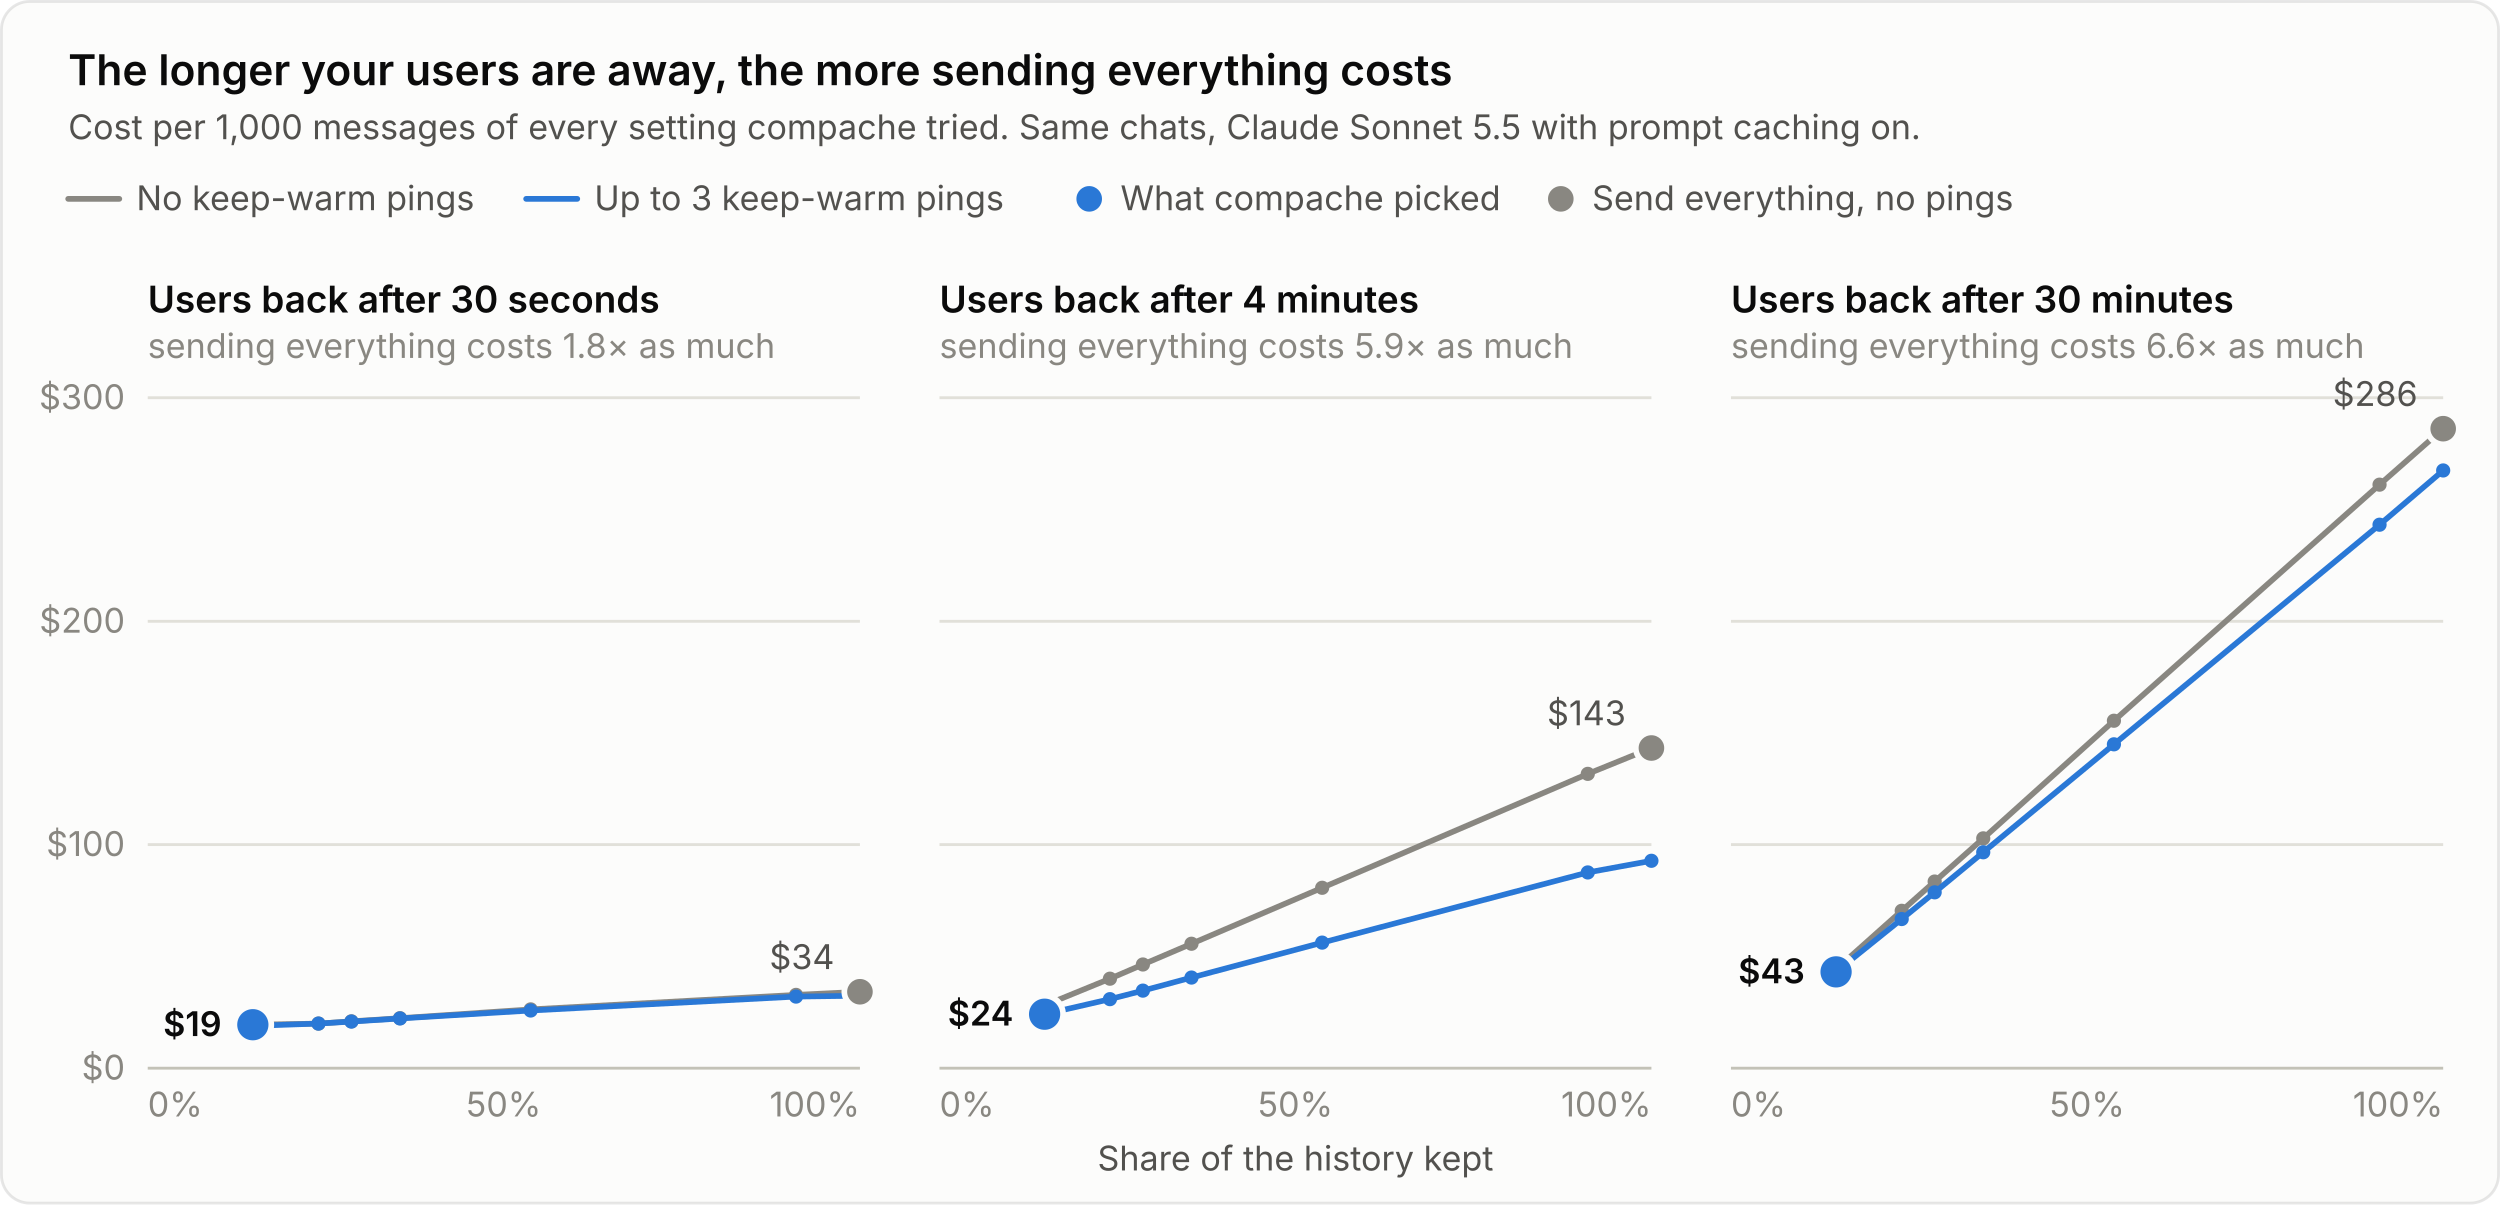
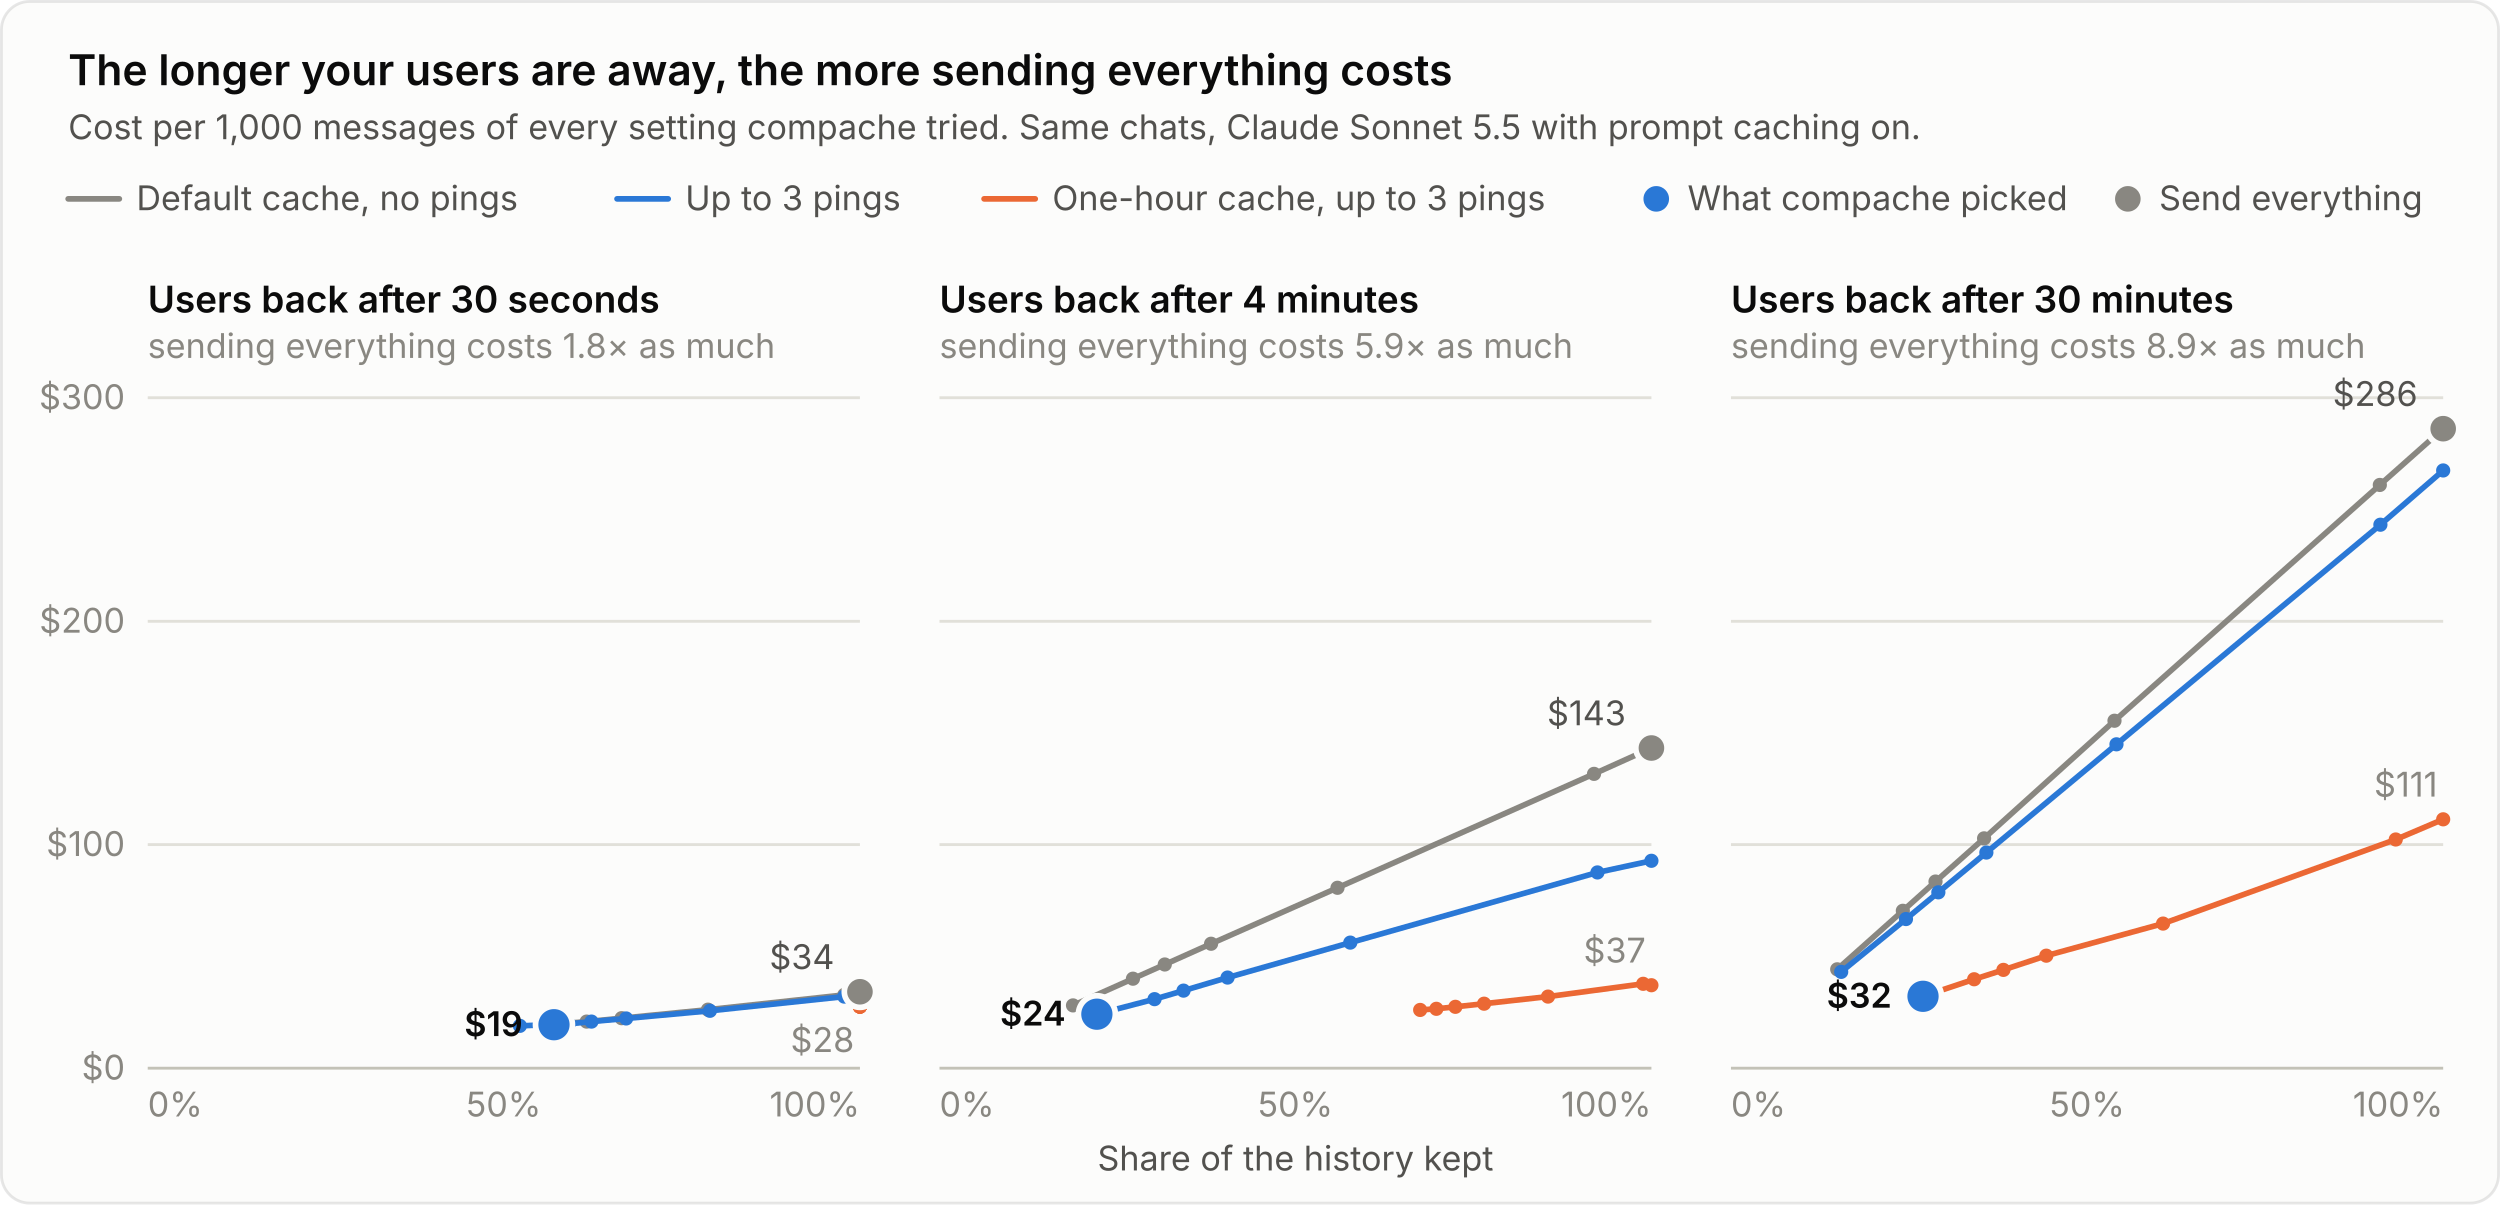
<svg xmlns="http://www.w3.org/2000/svg" width="880" height="424" viewBox="0 0 880 424" role="img" aria-labelledby="t d">
  <style>
text{font-family:system-ui,-apple-system,"Segoe UI",sans-serif;font-size:12px;fill:#0b0b0b}
.surface{fill:#fcfcfb;stroke:rgba(11,11,11,.1)}
.t2{fill:#52514e}.tm{fill:#898781}.b{font-weight:600}.h{font-size:13px;font-weight:600}.big{font-size:15px;font-weight:600}
.grid{stroke:#e1e0d9}.axis{stroke:#c3c2b7}.box{fill:none;stroke:#c3c2b7}
.c{fill:#2a78d6}.cs{stroke:#2a78d6}.n{fill:#898781}.ns{stroke:#898781}.o{fill:#eb6834}.os{stroke:#eb6834}
.cell{fill:#e1e0d9}.ring{stroke:#fcfcfb;stroke-width:2}.line{fill:none;stroke-width:2;stroke-linecap:round;stroke-linejoin:round}
.arc{fill:none;stroke-width:1.75;stroke-linecap:round}
@media (prefers-color-scheme:dark){
text{fill:#f0efec}.surface{fill:#1a1a19;stroke:rgba(255,255,255,.1)}.t2{fill:#c3c2b7}
.grid{stroke:#2c2c2a}.axis{stroke:#383835}.box{stroke:#52514e}
.c{fill:#3987e5}.cs{stroke:#3987e5}.o{fill:#d95926}.os{stroke:#d95926}
.cell{fill:#383835}.ring{stroke:#1a1a19}
}
</style>
  <rect class="surface" x=".5" y=".5" width="879" height="423" rx="10" />
  <text x="24.0" y="30.0" class="big">The longer your users are away, the more sending everything costs</text>
  <text x="24.0" y="49.0" class="t2">Cost per 1,000 messages of every setting compache tried. Same chats, Claude Sonnet 5.5 with prompt caching on.</text>
  <line class="line ns" x1="24" x2="42" y1="70" y2="70" />
-   <text x="48.0" y="74.0" class="t2">No keep-warm pings</text>
-   <line class="line cs" x1="185.2" x2="203.2" y1="70" y2="70" />
-   <text x="209.2" y="74.0" class="t2">Up to 3 keep-warm pings</text>
-   <circle class="c ring" cx="383.4" cy="70" r="5.5" />
-   <text x="394.4" y="74.0" class="t2">What compache picked</text>
-   <circle class="n ring" cx="549.4" cy="70" r="5.5" />
-   <text x="560.4" y="74.0" class="t2">Send everything, no pings</text>
+   <text x="48.0" y="74.0" class="t2">Default cache, no pings</text>
+   <line class="line cs" x1="217.2" x2="235.2" y1="70" y2="70" />
+   <text x="241.2" y="74.0" class="t2">Up to 3 pings</text>
+   <line class="line os" x1="346.4" x2="364.4" y1="70" y2="70" />
+   <text x="370.4" y="74.0" class="t2">One-hour cache, up to 3 pings</text>
+   <circle class="c ring" cx="583.0" cy="70" r="5.5" />
+   <text x="594.0" y="74.0" class="t2">What compache picked</text>
+   <circle class="n ring" cx="749.0" cy="70" r="5.5" />
+   <text x="760.0" y="74.0" class="t2">Send everything</text>
  <text x="52.0" y="110.0" class="h">Users back after 30 seconds</text>
  <text x="52.0" y="126.0" class="tm">sending everything costs 1.8× as much</text>
  <line class="axis" x1="52.0" x2="302.7" y1="376.0" y2="376.0" />
  <text x="44.0" y="380.0" class="tm" text-anchor="end">$0</text>
  <line class="grid" x1="52.0" x2="302.7" y1="297.3" y2="297.3" />
  <text x="44.0" y="301.3" class="tm" text-anchor="end">$100</text>
  <line class="grid" x1="52.0" x2="302.7" y1="218.7" y2="218.7" />
  <text x="44.0" y="222.7" class="tm" text-anchor="end">$200</text>
  <line class="grid" x1="52.0" x2="302.7" y1="140.0" y2="140.0" />
  <text x="44.0" y="144.0" class="tm" text-anchor="end">$300</text>
  <text x="52.0" y="393.0" class="tm">0%</text>
  <text x="177.3" y="393.0" class="tm" text-anchor="middle">50%</text>
  <text x="302.7" y="393.0" class="tm" text-anchor="end">100%</text>
-   <path class="line ns" d="M89.0,360.7 L112.1,360.3 L123.7,359.5 L140.8,358.4 L186.8,355.3 L280.2,350.2 L302.7,349.1" />
-   <circle class="n" cx="89.0" cy="360.7" r="2.5" />
-   <circle class="n" cx="112.1" cy="360.3" r="2.5" />
-   <circle class="n" cx="123.7" cy="359.5" r="2.5" />
-   <circle class="n" cx="140.8" cy="358.4" r="2.5" />
-   <circle class="n" cx="186.8" cy="355.3" r="2.5" />
-   <circle class="n" cx="280.2" cy="350.2" r="2.5" />
+   <path class="line ns" d="M195.0,360.7 L198.2,360.3 L206.5,359.6 L218.8,358.4 L249.2,355.4 L297.2,350.2 L302.7,349.1" />
+   <circle class="n" cx="195.0" cy="360.7" r="2.5" />
+   <circle class="n" cx="198.2" cy="360.3" r="2.5" />
+   <circle class="n" cx="206.5" cy="359.6" r="2.5" />
+   <circle class="n" cx="218.8" cy="358.4" r="2.5" />
+   <circle class="n" cx="249.2" cy="355.4" r="2.5" />
+   <circle class="n" cx="297.2" cy="350.2" r="2.5" />
  <circle class="n" cx="302.7" cy="349.1" r="2.5" />
-   <path class="line cs" d="M89.0,361.1 L112.1,360.3 L123.7,359.6 L140.8,358.5 L186.8,355.7 L280.2,350.8 L302.7,350.5" />
-   <circle class="c" cx="89.0" cy="361.1" r="2.5" />
-   <circle class="c" cx="112.1" cy="360.3" r="2.5" />
-   <circle class="c" cx="123.7" cy="359.6" r="2.5" />
-   <circle class="c" cx="140.8" cy="358.5" r="2.5" />
-   <circle class="c" cx="186.8" cy="355.7" r="2.5" />
-   <circle class="c" cx="280.2" cy="350.8" r="2.5" />
+   <path class="line cs" d="M183.0,361.1 L200.2,360.4 L208.2,359.6 L220.4,358.5 L249.9,355.8 L297.2,350.8 L302.7,350.5" />
+   <circle class="c" cx="183.0" cy="361.1" r="2.5" />
+   <circle class="c" cx="200.2" cy="360.4" r="2.5" />
+   <circle class="c" cx="208.2" cy="359.6" r="2.5" />
+   <circle class="c" cx="220.4" cy="358.5" r="2.5" />
+   <circle class="c" cx="249.9" cy="355.8" r="2.5" />
+   <circle class="c" cx="297.2" cy="350.8" r="2.5" />
  <circle class="c" cx="302.7" cy="350.5" r="2.5" />
+   <path class="line os" d="M302.7,354.3 L302.7,354.3 L302.7,354.3 L302.7,354.3 L302.7,354.3 L302.7,354.3 L302.7,354.3" />
+   <circle class="o" cx="302.7" cy="354.3" r="2.5" />
+   <circle class="o" cx="302.7" cy="354.3" r="2.5" />
+   <circle class="o" cx="302.7" cy="354.3" r="2.5" />
+   <circle class="o" cx="302.7" cy="354.3" r="2.5" />
+   <circle class="o" cx="302.7" cy="354.3" r="2.5" />
+   <circle class="o" cx="302.7" cy="354.3" r="2.5" />
+   <circle class="o" cx="302.7" cy="354.3" r="2.5" />
+   <text x="300.7" y="370.3" class="tm" text-anchor="end">$28</text>
  <circle class="n ring" cx="302.7" cy="349.1" r="5.5" />
  <text x="293.7" y="341.1" class="t2" text-anchor="end">$34</text>
-   <circle class="c ring" cx="89.0" cy="360.7" r="6.5" />
-   <text x="78.0" y="364.7" class="b" text-anchor="end">$19</text>
+   <circle class="c ring" cx="195.0" cy="360.7" r="6.5" />
+   <text x="184.0" y="364.7" class="b" text-anchor="end">$19</text>
  <text x="330.7" y="110.0" class="h">Users back after 4 minutes</text>
  <text x="330.7" y="126.0" class="tm">sending everything costs 5.9× as much</text>
  <line class="axis" x1="330.7" x2="581.3" y1="376.0" y2="376.0" />
  <line class="grid" x1="330.7" x2="581.3" y1="297.3" y2="297.3" />
  <line class="grid" x1="330.7" x2="581.3" y1="218.7" y2="218.7" />
  <line class="grid" x1="330.7" x2="581.3" y1="140.0" y2="140.0" />
  <text x="330.7" y="393.0" class="tm">0%</text>
  <text x="456.0" y="393.0" class="tm" text-anchor="middle">50%</text>
  <text x="581.3" y="393.0" class="tm" text-anchor="end">100%</text>
-   <path class="line ns" d="M367.7,353.9 L390.7,344.5 L402.3,339.5 L419.4,332.2 L465.4,312.5 L558.9,272.4 L581.3,263.3" />
-   <circle class="n" cx="367.7" cy="353.9" r="2.5" />
-   <circle class="n" cx="390.7" cy="344.5" r="2.5" />
-   <circle class="n" cx="402.3" cy="339.5" r="2.5" />
-   <circle class="n" cx="419.4" cy="332.2" r="2.5" />
-   <circle class="n" cx="465.4" cy="312.5" r="2.5" />
-   <circle class="n" cx="558.9" cy="272.4" r="2.5" />
+   <path class="line ns" d="M377.7,353.9 L398.8,344.5 L410.0,339.5 L426.3,332.2 L470.8,312.5 L561.1,272.4 L581.3,263.3" />
+   <circle class="n" cx="377.7" cy="353.9" r="2.5" />
+   <circle class="n" cx="398.8" cy="344.5" r="2.5" />
+   <circle class="n" cx="410.0" cy="339.5" r="2.5" />
+   <circle class="n" cx="426.3" cy="332.2" r="2.5" />
+   <circle class="n" cx="470.8" cy="312.5" r="2.5" />
+   <circle class="n" cx="561.1" cy="272.4" r="2.5" />
  <circle class="n" cx="581.3" cy="263.3" r="2.5" />
-   <path class="line cs" d="M367.7,357.0 L390.7,351.7 L402.3,348.7 L419.4,344.1 L465.4,331.8 L558.9,307.1 L581.3,303.0" />
-   <circle class="c" cx="367.7" cy="357.0" r="2.5" />
-   <circle class="c" cx="390.7" cy="351.7" r="2.5" />
-   <circle class="c" cx="402.3" cy="348.7" r="2.5" />
-   <circle class="c" cx="419.4" cy="344.1" r="2.5" />
-   <circle class="c" cx="465.4" cy="331.8" r="2.5" />
-   <circle class="c" cx="558.9" cy="307.1" r="2.5" />
+   <path class="line cs" d="M386.1,357.0 L406.4,351.7 L416.6,348.7 L432.1,344.1 L475.3,331.8 L562.3,307.1 L581.3,303.0" />
+   <circle class="c" cx="386.1" cy="357.0" r="2.5" />
+   <circle class="c" cx="406.4" cy="351.7" r="2.5" />
+   <circle class="c" cx="416.6" cy="348.7" r="2.5" />
+   <circle class="c" cx="432.1" cy="344.1" r="2.5" />
+   <circle class="c" cx="475.3" cy="331.8" r="2.5" />
+   <circle class="c" cx="562.3" cy="307.1" r="2.5" />
  <circle class="c" cx="581.3" cy="303.0" r="2.5" />
+   <path class="line os" d="M499.9,355.5 L505.6,355.1 L512.3,354.4 L522.4,353.3 L544.9,350.8 L578.4,346.3 L581.3,346.8" />
+   <circle class="o" cx="499.9" cy="355.5" r="2.5" />
+   <circle class="o" cx="505.6" cy="355.1" r="2.5" />
+   <circle class="o" cx="512.3" cy="354.4" r="2.5" />
+   <circle class="o" cx="522.4" cy="353.3" r="2.5" />
+   <circle class="o" cx="544.9" cy="350.8" r="2.5" />
+   <circle class="o" cx="578.4" cy="346.3" r="2.5" />
+   <circle class="o" cx="581.3" cy="346.8" r="2.5" />
+   <text x="579.3" y="338.8" class="tm" text-anchor="end">$37</text>
  <circle class="n ring" cx="581.3" cy="263.3" r="5.5" />
  <text x="572.3" y="255.3" class="t2" text-anchor="end">$143</text>
-   <circle class="c ring" cx="367.7" cy="357.0" r="6.5" />
-   <text x="356.7" y="361.0" class="b" text-anchor="end">$24</text>
+   <circle class="c ring" cx="386.1" cy="357.0" r="6.5" />
+   <text x="375.1" y="361.0" class="b" text-anchor="end">$24</text>
  <text x="609.3" y="110.0" class="h">Users back after 30 minutes</text>
-   <text x="609.3" y="126.0" class="tm">sending everything costs 6.6× as much</text>
+   <text x="609.3" y="126.0" class="tm">sending everything costs 8.9× as much</text>
  <line class="axis" x1="609.3" x2="860.0" y1="376.0" y2="376.0" />
  <line class="grid" x1="609.3" x2="860.0" y1="297.3" y2="297.3" />
  <line class="grid" x1="609.3" x2="860.0" y1="218.7" y2="218.7" />
  <line class="grid" x1="609.3" x2="860.0" y1="140.0" y2="140.0" />
  <text x="609.3" y="393.0" class="tm">0%</text>
  <text x="734.7" y="393.0" class="tm" text-anchor="middle">50%</text>
  <text x="860.0" y="393.0" class="tm" text-anchor="end">100%</text>
-   <path class="line ns" d="M646.3,341.2 L669.4,320.6 L681.0,310.3 L698.1,295.1 L744.1,253.7 L837.6,170.6 L860.0,150.9" />
-   <circle class="n" cx="646.3" cy="341.2" r="2.5" />
-   <circle class="n" cx="669.4" cy="320.6" r="2.5" />
-   <circle class="n" cx="681.0" cy="310.3" r="2.5" />
-   <circle class="n" cx="698.1" cy="295.1" r="2.5" />
-   <circle class="n" cx="744.1" cy="253.7" r="2.5" />
-   <circle class="n" cx="837.6" cy="170.6" r="2.5" />
+   <path class="line ns" d="M646.7,341.2 L669.8,320.6 L681.3,310.3 L698.4,295.1 L744.3,253.7 L837.7,170.7 L860.0,150.9" />
+   <circle class="n" cx="646.7" cy="341.2" r="2.5" />
+   <circle class="n" cx="669.8" cy="320.6" r="2.5" />
+   <circle class="n" cx="681.3" cy="310.3" r="2.5" />
+   <circle class="n" cx="698.4" cy="295.1" r="2.5" />
+   <circle class="n" cx="744.3" cy="253.7" r="2.5" />
+   <circle class="n" cx="837.7" cy="170.7" r="2.5" />
  <circle class="n" cx="860.0" cy="150.9" r="2.5" />
-   <path class="line cs" d="M646.3,342.1 L669.4,323.5 L681.0,314.1 L698.1,300.0 L744.1,262.0 L837.6,184.7 L860.0,165.6" />
-   <circle class="c" cx="646.3" cy="342.1" r="2.5" />
-   <circle class="c" cx="669.4" cy="323.5" r="2.5" />
-   <circle class="c" cx="681.0" cy="314.1" r="2.5" />
-   <circle class="c" cx="698.1" cy="300.0" r="2.5" />
-   <circle class="c" cx="744.1" cy="262.0" r="2.5" />
-   <circle class="c" cx="837.6" cy="184.7" r="2.5" />
+   <path class="line cs" d="M648.1,342.1 L670.9,323.5 L682.3,314.1 L699.2,300.1 L745.0,262.0 L837.9,184.7 L860.0,165.6" />
+   <circle class="c" cx="648.1" cy="342.1" r="2.5" />
+   <circle class="c" cx="670.9" cy="323.5" r="2.5" />
+   <circle class="c" cx="682.3" cy="314.1" r="2.5" />
+   <circle class="c" cx="699.2" cy="300.1" r="2.5" />
+   <circle class="c" cx="745.0" cy="262.0" r="2.5" />
+   <circle class="c" cx="837.9" cy="184.7" r="2.5" />
  <circle class="c" cx="860.0" cy="165.6" r="2.5" />
+   <path class="line os" d="M676.9,350.7 L694.9,344.7 L705.2,341.4 L720.3,336.4 L761.4,325.1 L843.3,295.5 L860.0,288.4" />
+   <circle class="o" cx="676.9" cy="350.7" r="2.5" />
+   <circle class="o" cx="694.9" cy="344.7" r="2.5" />
+   <circle class="o" cx="705.2" cy="341.4" r="2.5" />
+   <circle class="o" cx="720.3" cy="336.4" r="2.5" />
+   <circle class="o" cx="761.4" cy="325.1" r="2.5" />
+   <circle class="o" cx="843.3" cy="295.5" r="2.5" />
+   <circle class="o" cx="860.0" cy="288.4" r="2.5" />
+   <text x="858.0" y="280.4" class="tm" text-anchor="end">$111</text>
  <circle class="n ring" cx="860.0" cy="150.9" r="5.5" />
  <text x="851.0" y="142.9" class="t2" text-anchor="end">$286</text>
-   <circle class="c ring" cx="646.3" cy="342.1" r="6.5" />
-   <text x="635.3" y="346.1" class="b" text-anchor="end">$43</text>
+   <circle class="c ring" cx="676.9" cy="350.7" r="6.5" />
+   <text x="665.9" y="354.7" class="b" text-anchor="end">$32</text>
  <text x="456.0" y="412.0" class="t2" text-anchor="middle">Share of the history kept</text>
</svg>
